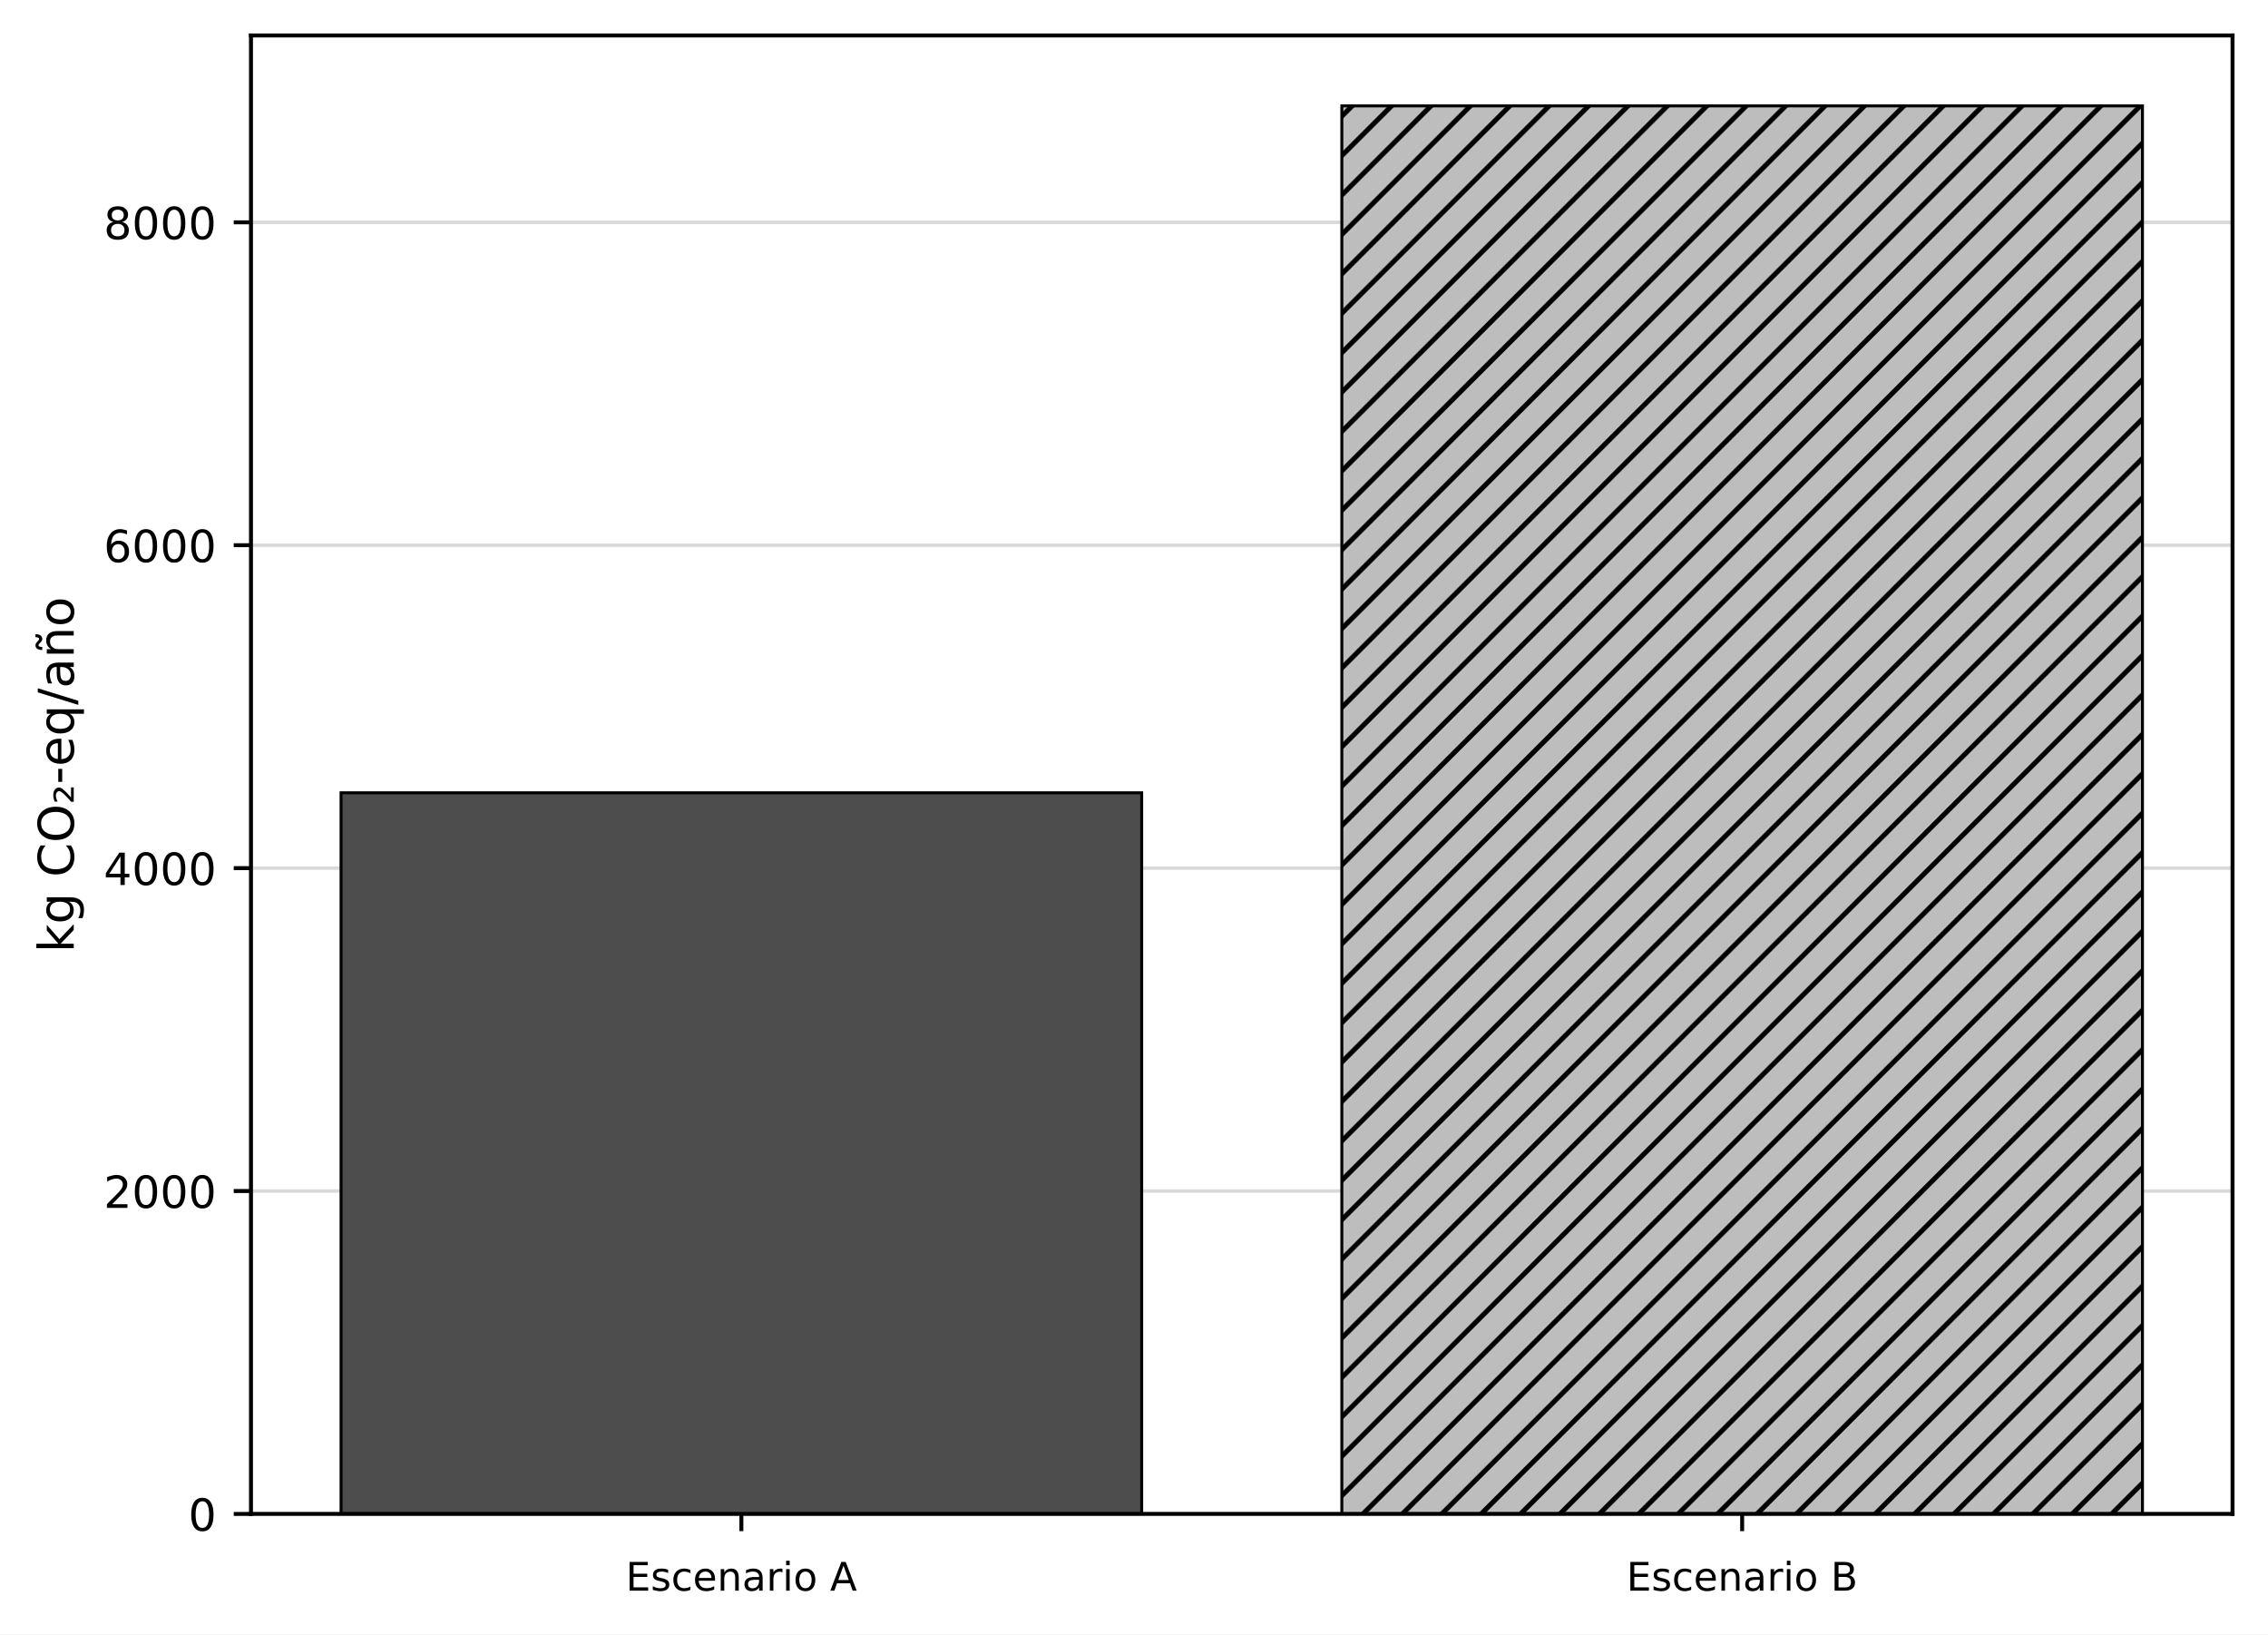
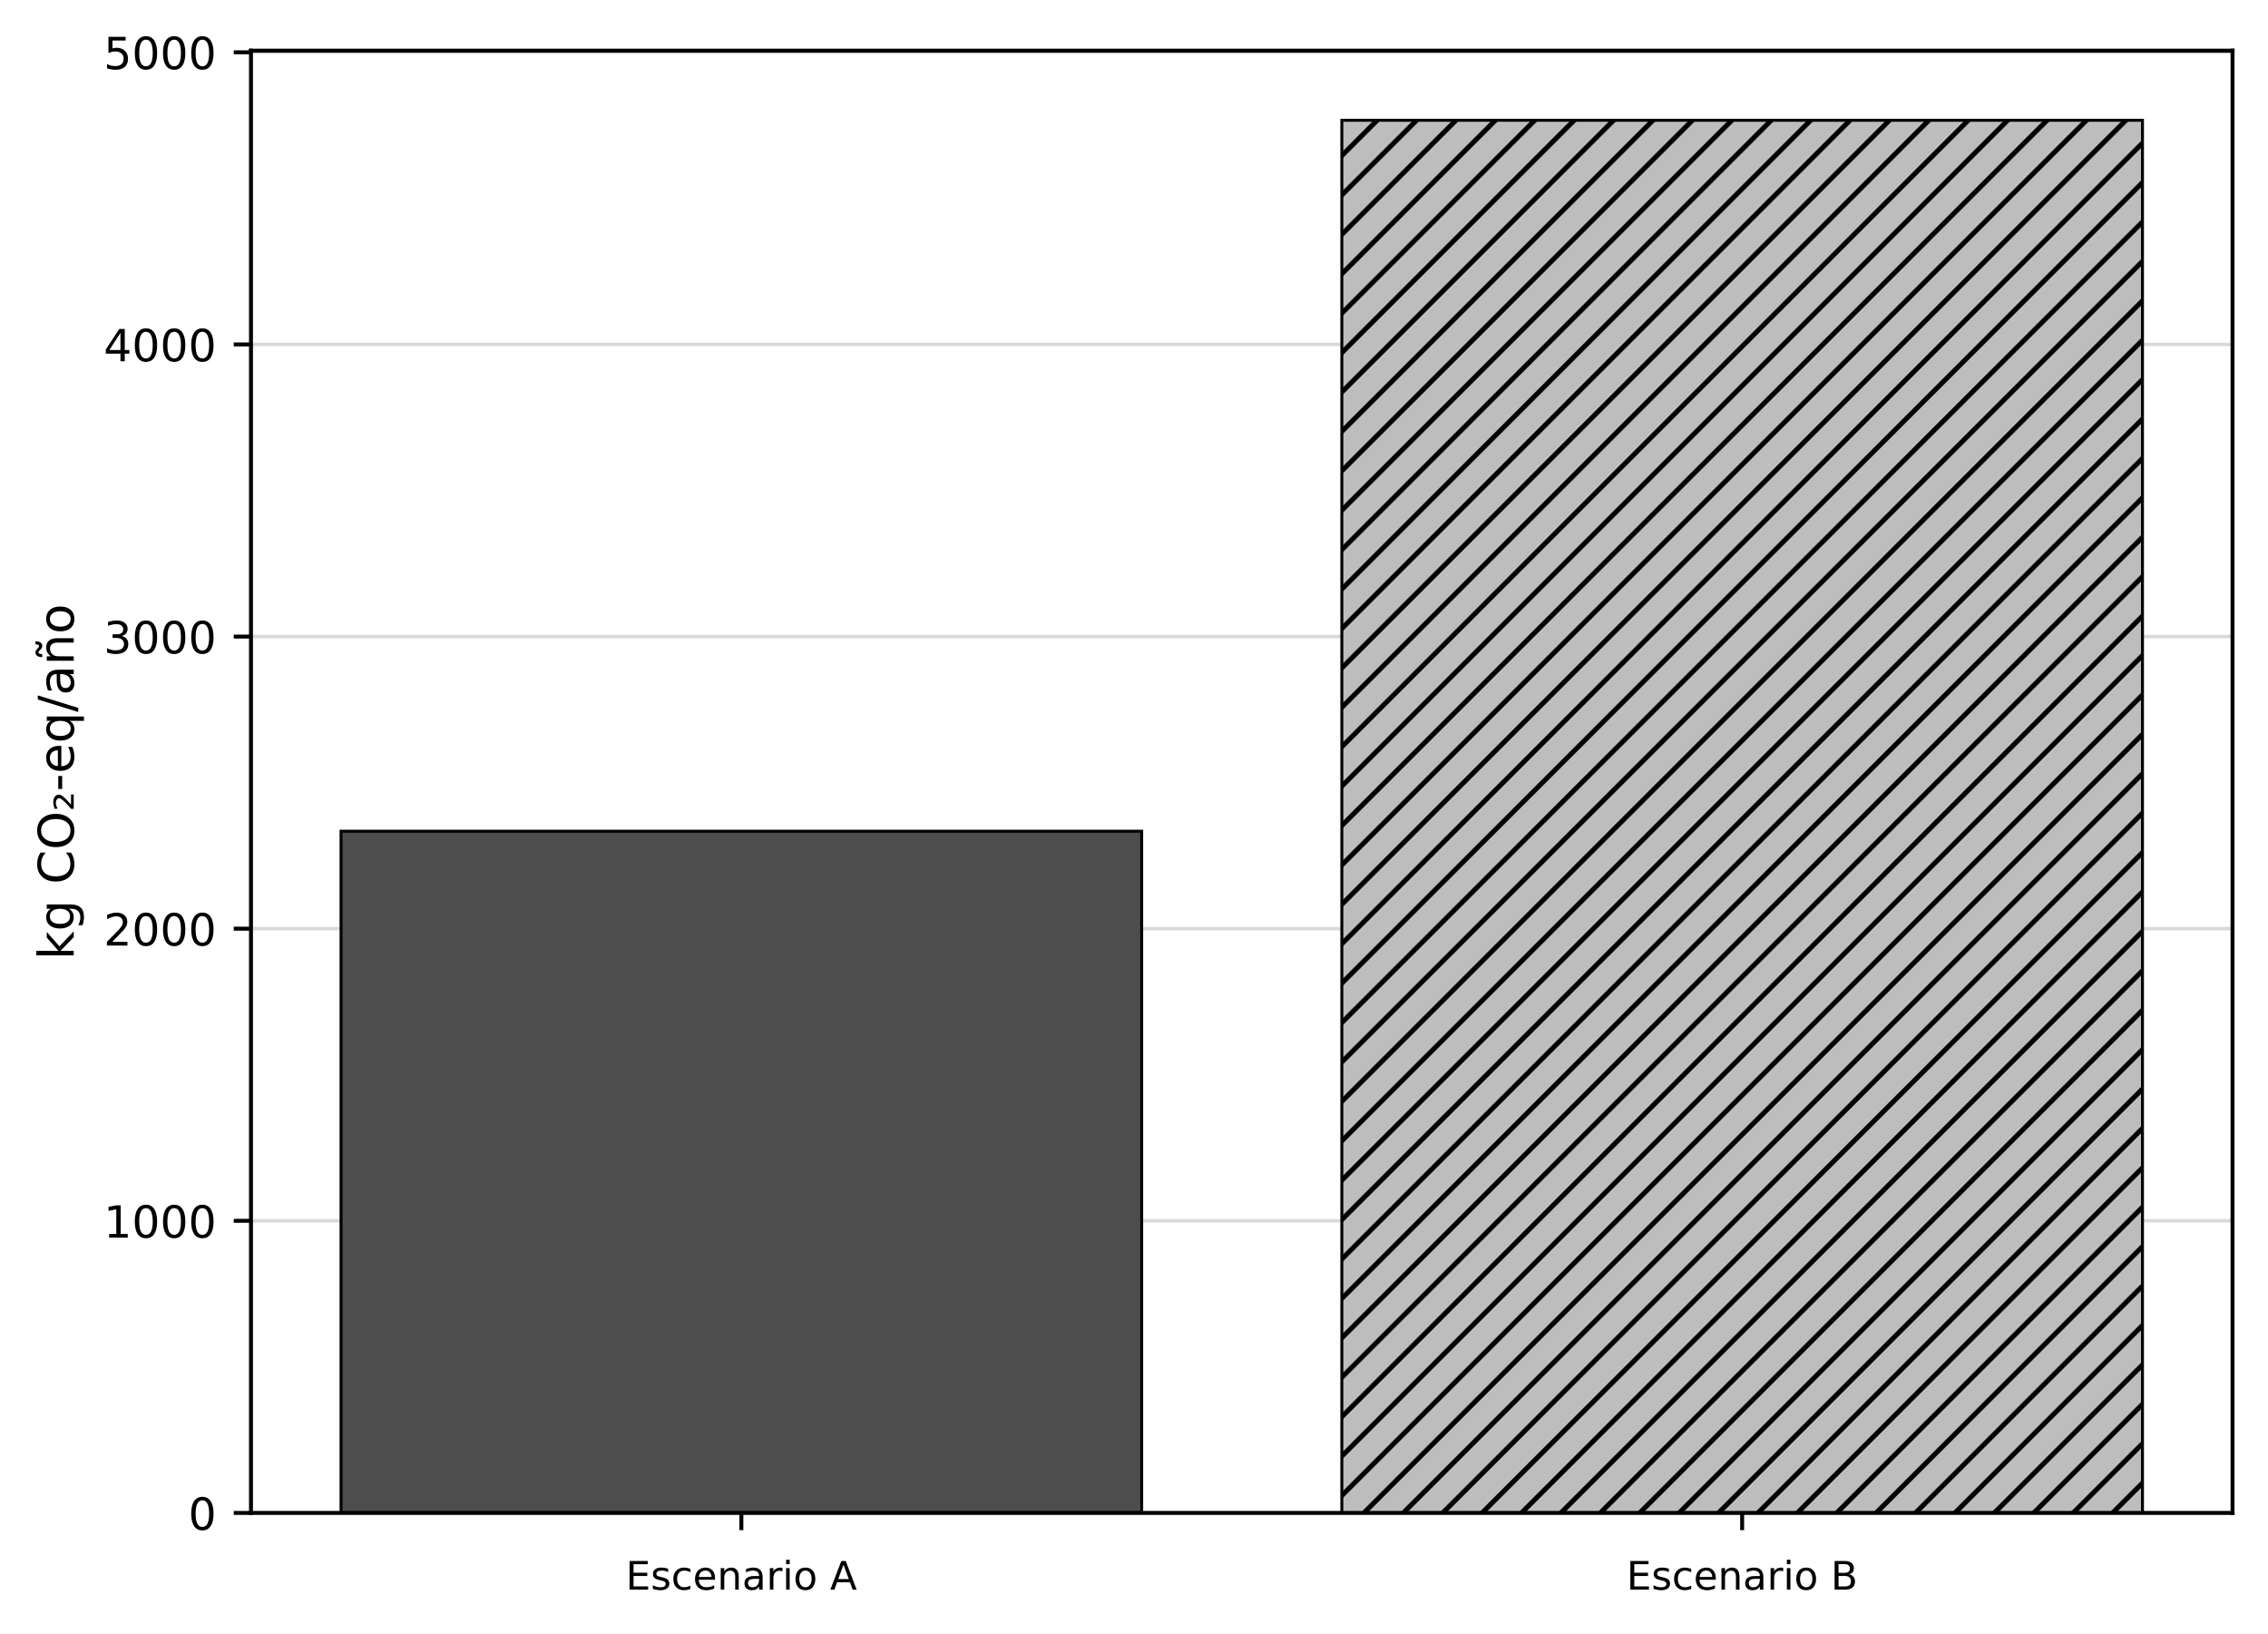
- <svg xmlns="http://www.w3.org/2000/svg" xmlns:xlink="http://www.w3.org/1999/xlink" width="460.433pt" height="331.743pt" viewBox="0 0 460.433 331.743" version="1.1">
+ <svg xmlns="http://www.w3.org/2000/svg" xmlns:xlink="http://www.w3.org/1999/xlink" width="460.433pt" height="331.562pt" viewBox="0 0 460.433 331.562" version="1.1">
  <defs>
    <style type="text/css">*{stroke-linejoin: round; stroke-linecap: butt}</style>
  </defs>
  <g id="figure_1">
    <g id="patch_1">
-       <path d="M 0 331.743 L 460.433 331.743 L 460.433 0 L 0 0 z " style="fill: #ffffff" />
+       <path d="M 0 331.562 L 460.433 331.562 L 460.433 0 L 0 0 z " style="fill: #ffffff" />
    </g>
    <g id="axes_1">
      <g id="patch_2">
-         <path d="M 50.953 307.3 L 453.233 307.3 L 453.233 7.2 L 50.953 7.2 z " style="fill: #ffffff" />
+         <path d="M 50.953 307.119 L 453.233 307.119 L 453.233 10.285 L 50.953 10.285 z " style="fill: #ffffff" />
      </g>
      <g id="matplotlib.axis_1">
        <g id="xtick_1">
          <g id="line2d_1">
            <defs>
              <path id="m8512bdd903" d="M 0 0 L 0 3.5 " style="stroke: #000000; stroke-width: 0.8" />
            </defs>
            <g>
-               <use xlink:href="#m8512bdd903" x="150.508" y="307.3" style="stroke: #000000; stroke-width: 0.8" />
+               <use xlink:href="#m8512bdd903" x="150.508" y="307.119" style="stroke: #000000; stroke-width: 0.8" />
            </g>
          </g>
          <g id="text_1">
-             <text style="font-size: 8px; font-family: 'DejaVu Sans'; text-anchor: middle" x="150.508" y="322.879" transform="rotate(-0 150.5076 322.8788)">Escenario A</text>
+             <text style="font-size: 8px; font-family: 'DejaVu Sans'; text-anchor: middle" x="150.508" y="322.698" transform="rotate(-0 150.5076 322.698)">Escenario A</text>
          </g>
        </g>
        <g id="xtick_2">
          <g id="line2d_2">
            <g>
-               <use xlink:href="#m8512bdd903" x="353.679" y="307.3" style="stroke: #000000; stroke-width: 0.8" />
+               <use xlink:href="#m8512bdd903" x="353.679" y="307.119" style="stroke: #000000; stroke-width: 0.8" />
            </g>
          </g>
          <g id="text_2">
-             <text style="font-size: 8px; font-family: 'DejaVu Sans'; text-anchor: middle" x="353.679" y="322.879" transform="rotate(-0 353.6793 322.8788)">Escenario B</text>
+             <text style="font-size: 8px; font-family: 'DejaVu Sans'; text-anchor: middle" x="353.679" y="322.698" transform="rotate(-0 353.6793 322.698)">Escenario B</text>
          </g>
        </g>
      </g>
      <g id="matplotlib.axis_2">
        <g id="ytick_1">
          <g id="line2d_3">
-             <path d="M 50.953 307.3 L 453.233 307.3 " clip-path="url(#p322ee614cd)" style="fill: none; stroke: #d9d9d9; stroke-width: 0.7; stroke-linecap: square" />
+             <path d="M 50.953 307.119 L 453.233 307.119 " clip-path="url(#p9de17c70bd)" style="fill: none; stroke: #d9d9d9; stroke-width: 0.7; stroke-linecap: square" />
          </g>
          <g id="line2d_4">
            <defs>
              <path id="me50acbb753" d="M 0 0 L -3.5 0 " style="stroke: #000000; stroke-width: 0.8" />
            </defs>
            <g>
-               <use xlink:href="#me50acbb753" x="50.953" y="307.3" style="stroke: #000000; stroke-width: 0.8" />
+               <use xlink:href="#me50acbb753" x="50.953" y="307.119" style="stroke: #000000; stroke-width: 0.8" />
            </g>
          </g>
          <g id="text_3">
-             <text style="font-size: 9px; font-family: 'DejaVu Sans'; text-anchor: end" x="43.953" y="310.719" transform="rotate(-0 43.95344 310.7193)">0</text>
+             <text style="font-size: 9px; font-family: 'DejaVu Sans'; text-anchor: end" x="43.953" y="310.539" transform="rotate(-0 43.95344 310.5385)">0</text>
          </g>
        </g>
        <g id="ytick_2">
          <g id="line2d_5">
-             <path d="M 50.953 241.758 L 453.233 241.758 " clip-path="url(#p322ee614cd)" style="fill: none; stroke: #d9d9d9; stroke-width: 0.7; stroke-linecap: square" />
+             <path d="M 50.953 247.819 L 453.233 247.819 " clip-path="url(#p9de17c70bd)" style="fill: none; stroke: #d9d9d9; stroke-width: 0.7; stroke-linecap: square" />
          </g>
          <g id="line2d_6">
            <g>
-               <use xlink:href="#me50acbb753" x="50.953" y="241.758" style="stroke: #000000; stroke-width: 0.8" />
+               <use xlink:href="#me50acbb753" x="50.953" y="247.819" style="stroke: #000000; stroke-width: 0.8" />
            </g>
          </g>
          <g id="text_4">
-             <text style="font-size: 9px; font-family: 'DejaVu Sans'; text-anchor: end" x="43.953" y="245.177" transform="rotate(-0 43.95344 245.1771)">2000</text>
+             <text style="font-size: 9px; font-family: 'DejaVu Sans'; text-anchor: end" x="43.953" y="251.239" transform="rotate(-0 43.95344 251.2386)">1000</text>
          </g>
        </g>
        <g id="ytick_3">
          <g id="line2d_7">
-             <path d="M 50.953 176.216 L 453.233 176.216 " clip-path="url(#p322ee614cd)" style="fill: none; stroke: #d9d9d9; stroke-width: 0.7; stroke-linecap: square" />
+             <path d="M 50.953 188.519 L 453.233 188.519 " clip-path="url(#p9de17c70bd)" style="fill: none; stroke: #d9d9d9; stroke-width: 0.7; stroke-linecap: square" />
          </g>
          <g id="line2d_8">
            <g>
-               <use xlink:href="#me50acbb753" x="50.953" y="176.216" style="stroke: #000000; stroke-width: 0.8" />
+               <use xlink:href="#me50acbb753" x="50.953" y="188.519" style="stroke: #000000; stroke-width: 0.8" />
            </g>
          </g>
          <g id="text_5">
-             <text style="font-size: 9px; font-family: 'DejaVu Sans'; text-anchor: end" x="43.953" y="179.635" transform="rotate(-0 43.95344 179.6349)">4000</text>
+             <text style="font-size: 9px; font-family: 'DejaVu Sans'; text-anchor: end" x="43.953" y="191.939" transform="rotate(-0 43.95344 191.9386)">2000</text>
          </g>
        </g>
        <g id="ytick_4">
          <g id="line2d_9">
-             <path d="M 50.953 110.673 L 453.233 110.673 " clip-path="url(#p322ee614cd)" style="fill: none; stroke: #d9d9d9; stroke-width: 0.7; stroke-linecap: square" />
+             <path d="M 50.953 129.219 L 453.233 129.219 " clip-path="url(#p9de17c70bd)" style="fill: none; stroke: #d9d9d9; stroke-width: 0.7; stroke-linecap: square" />
          </g>
          <g id="line2d_10">
            <g>
-               <use xlink:href="#me50acbb753" x="50.953" y="110.673" style="stroke: #000000; stroke-width: 0.8" />
+               <use xlink:href="#me50acbb753" x="50.953" y="129.219" style="stroke: #000000; stroke-width: 0.8" />
            </g>
          </g>
          <g id="text_6">
-             <text style="font-size: 9px; font-family: 'DejaVu Sans'; text-anchor: end" x="43.953" y="114.093" transform="rotate(-0 43.95344 114.0926)">6000</text>
+             <text style="font-size: 9px; font-family: 'DejaVu Sans'; text-anchor: end" x="43.953" y="132.639" transform="rotate(-0 43.95344 132.6386)">3000</text>
          </g>
        </g>
        <g id="ytick_5">
          <g id="line2d_11">
-             <path d="M 50.953 45.131 L 453.233 45.131 " clip-path="url(#p322ee614cd)" style="fill: none; stroke: #d9d9d9; stroke-width: 0.7; stroke-linecap: square" />
+             <path d="M 50.953 69.919 L 453.233 69.919 " clip-path="url(#p9de17c70bd)" style="fill: none; stroke: #d9d9d9; stroke-width: 0.7; stroke-linecap: square" />
          </g>
          <g id="line2d_12">
            <g>
-               <use xlink:href="#me50acbb753" x="50.953" y="45.131" style="stroke: #000000; stroke-width: 0.8" />
+               <use xlink:href="#me50acbb753" x="50.953" y="69.919" style="stroke: #000000; stroke-width: 0.8" />
            </g>
          </g>
          <g id="text_7">
-             <text style="font-size: 9px; font-family: 'DejaVu Sans'; text-anchor: end" x="43.953" y="48.55" transform="rotate(-0 43.95344 48.55042)">8000</text>
+             <text style="font-size: 9px; font-family: 'DejaVu Sans'; text-anchor: end" x="43.953" y="73.339" transform="rotate(-0 43.95344 73.33858)">4000</text>
          </g>
        </g>
-         <g id="text_8">
-           <text style="font-size: 10px; font-family: 'DejaVu Sans'; text-anchor: middle" x="14.969" y="157.25" transform="rotate(-90 14.96875 157.25)">kg CO₂-eq/año</text>
+         <g id="ytick_6">
+           <g id="line2d_13">
+             <path d="M 50.953 10.619 L 453.233 10.619 " clip-path="url(#p9de17c70bd)" style="fill: none; stroke: #d9d9d9; stroke-width: 0.7; stroke-linecap: square" />
+           </g>
+           <g id="line2d_14">
+             <g>
+               <use xlink:href="#me50acbb753" x="50.953" y="10.619" style="stroke: #000000; stroke-width: 0.8" />
+             </g>
+           </g>
+           <g id="text_8">
+             <text style="font-size: 9px; font-family: 'DejaVu Sans'; text-anchor: end" x="43.953" y="14.039" transform="rotate(-0 43.95344 14.03859)">5000</text>
+           </g>
+         </g>
+         <g id="text_9">
+           <text style="font-size: 10px; font-family: 'DejaVu Sans'; text-anchor: middle" x="14.969" y="158.702" transform="rotate(-90 14.96875 158.7022)">kg CO₂-eq/año</text>
        </g>
      </g>
      <g id="patch_3">
-         <path d="M 69.239 307.3 L 231.776 307.3 L 231.776 160.925 L 69.239 160.925 z " clip-path="url(#p322ee614cd)" style="fill: #4d4d4d; stroke: #000000; stroke-width: 0.6; stroke-linejoin: miter" />
+         <path d="M 69.239 307.119 L 231.776 307.119 L 231.776 168.735 L 69.239 168.735 z " clip-path="url(#p9de17c70bd)" style="fill: #4d4d4d; stroke: #000000; stroke-width: 0.6; stroke-linejoin: miter" />
      </g>
      <g id="patch_4">
-         <path d="M 272.411 307.3 L 434.948 307.3 L 434.948 21.49 L 272.411 21.49 z " clip-path="url(#p322ee614cd)" style="fill: url(#hba91143bd5); stroke: #000000; stroke-width: 0.6; stroke-linejoin: miter" />
+         <path d="M 272.411 307.119 L 434.948 307.119 L 434.948 24.42 L 272.411 24.42 z " clip-path="url(#p9de17c70bd)" style="fill: url(#hba91143bd5); stroke: #000000; stroke-width: 0.6; stroke-linejoin: miter" />
      </g>
      <g id="patch_5">
-         <path d="M 50.953 307.3 L 50.953 7.2 " style="fill: none; stroke: #000000; stroke-width: 0.8; stroke-linejoin: miter; stroke-linecap: square" />
+         <path d="M 50.953 307.119 L 50.953 10.285 " style="fill: none; stroke: #000000; stroke-width: 0.8; stroke-linejoin: miter; stroke-linecap: square" />
      </g>
      <g id="patch_6">
-         <path d="M 453.233 307.3 L 453.233 7.2 " style="fill: none; stroke: #000000; stroke-width: 0.8; stroke-linejoin: miter; stroke-linecap: square" />
+         <path d="M 453.233 307.119 L 453.233 10.285 " style="fill: none; stroke: #000000; stroke-width: 0.8; stroke-linejoin: miter; stroke-linecap: square" />
      </g>
      <g id="patch_7">
-         <path d="M 50.953 307.3 L 453.233 307.3 " style="fill: none; stroke: #000000; stroke-width: 0.8; stroke-linejoin: miter; stroke-linecap: square" />
+         <path d="M 50.953 307.119 L 453.233 307.119 " style="fill: none; stroke: #000000; stroke-width: 0.8; stroke-linejoin: miter; stroke-linecap: square" />
      </g>
      <g id="patch_8">
-         <path d="M 50.953 7.2 L 453.233 7.2 " style="fill: none; stroke: #000000; stroke-width: 0.8; stroke-linejoin: miter; stroke-linecap: square" />
+         <path d="M 50.953 10.285 L 453.233 10.285 " style="fill: none; stroke: #000000; stroke-width: 0.8; stroke-linejoin: miter; stroke-linecap: square" />
      </g>
    </g>
  </g>
  <defs>
-     <clipPath id="p322ee614cd">
-       <rect x="50.953" y="7.2" width="402.28" height="300.1" />
+     <clipPath id="p9de17c70bd">
+       <rect x="50.953" y="10.285" width="402.28" height="296.834" />
    </clipPath>
  </defs>
  <defs>
    <pattern id="hba91143bd5" patternUnits="userSpaceOnUse" x="0" y="0" width="72" height="72">
      <rect x="0" y="0" width="73" height="73" fill="#bdbdbd" />
      <path d="M -36 36 L 36 -36 M -32 40 L 40 -32 M -28 44 L 44 -28 M -24 48 L 48 -24 M -20 52 L 52 -20 M -16 56 L 56 -16 M -12 60 L 60 -12 M -8 64 L 64 -8 M -4 68 L 68 -4 M 0 72 L 72 0 M 4 76 L 76 4 M 8 80 L 80 8 M 12 84 L 84 12 M 16 88 L 88 16 M 20 92 L 92 20 M 24 96 L 96 24 M 28 100 L 100 28 M 32 104 L 104 32 M 36 108 L 108 36 " style="fill: #000000; stroke: #000000; stroke-width: 1.0; stroke-linecap: butt; stroke-linejoin: miter" />
    </pattern>
  </defs>
</svg>
